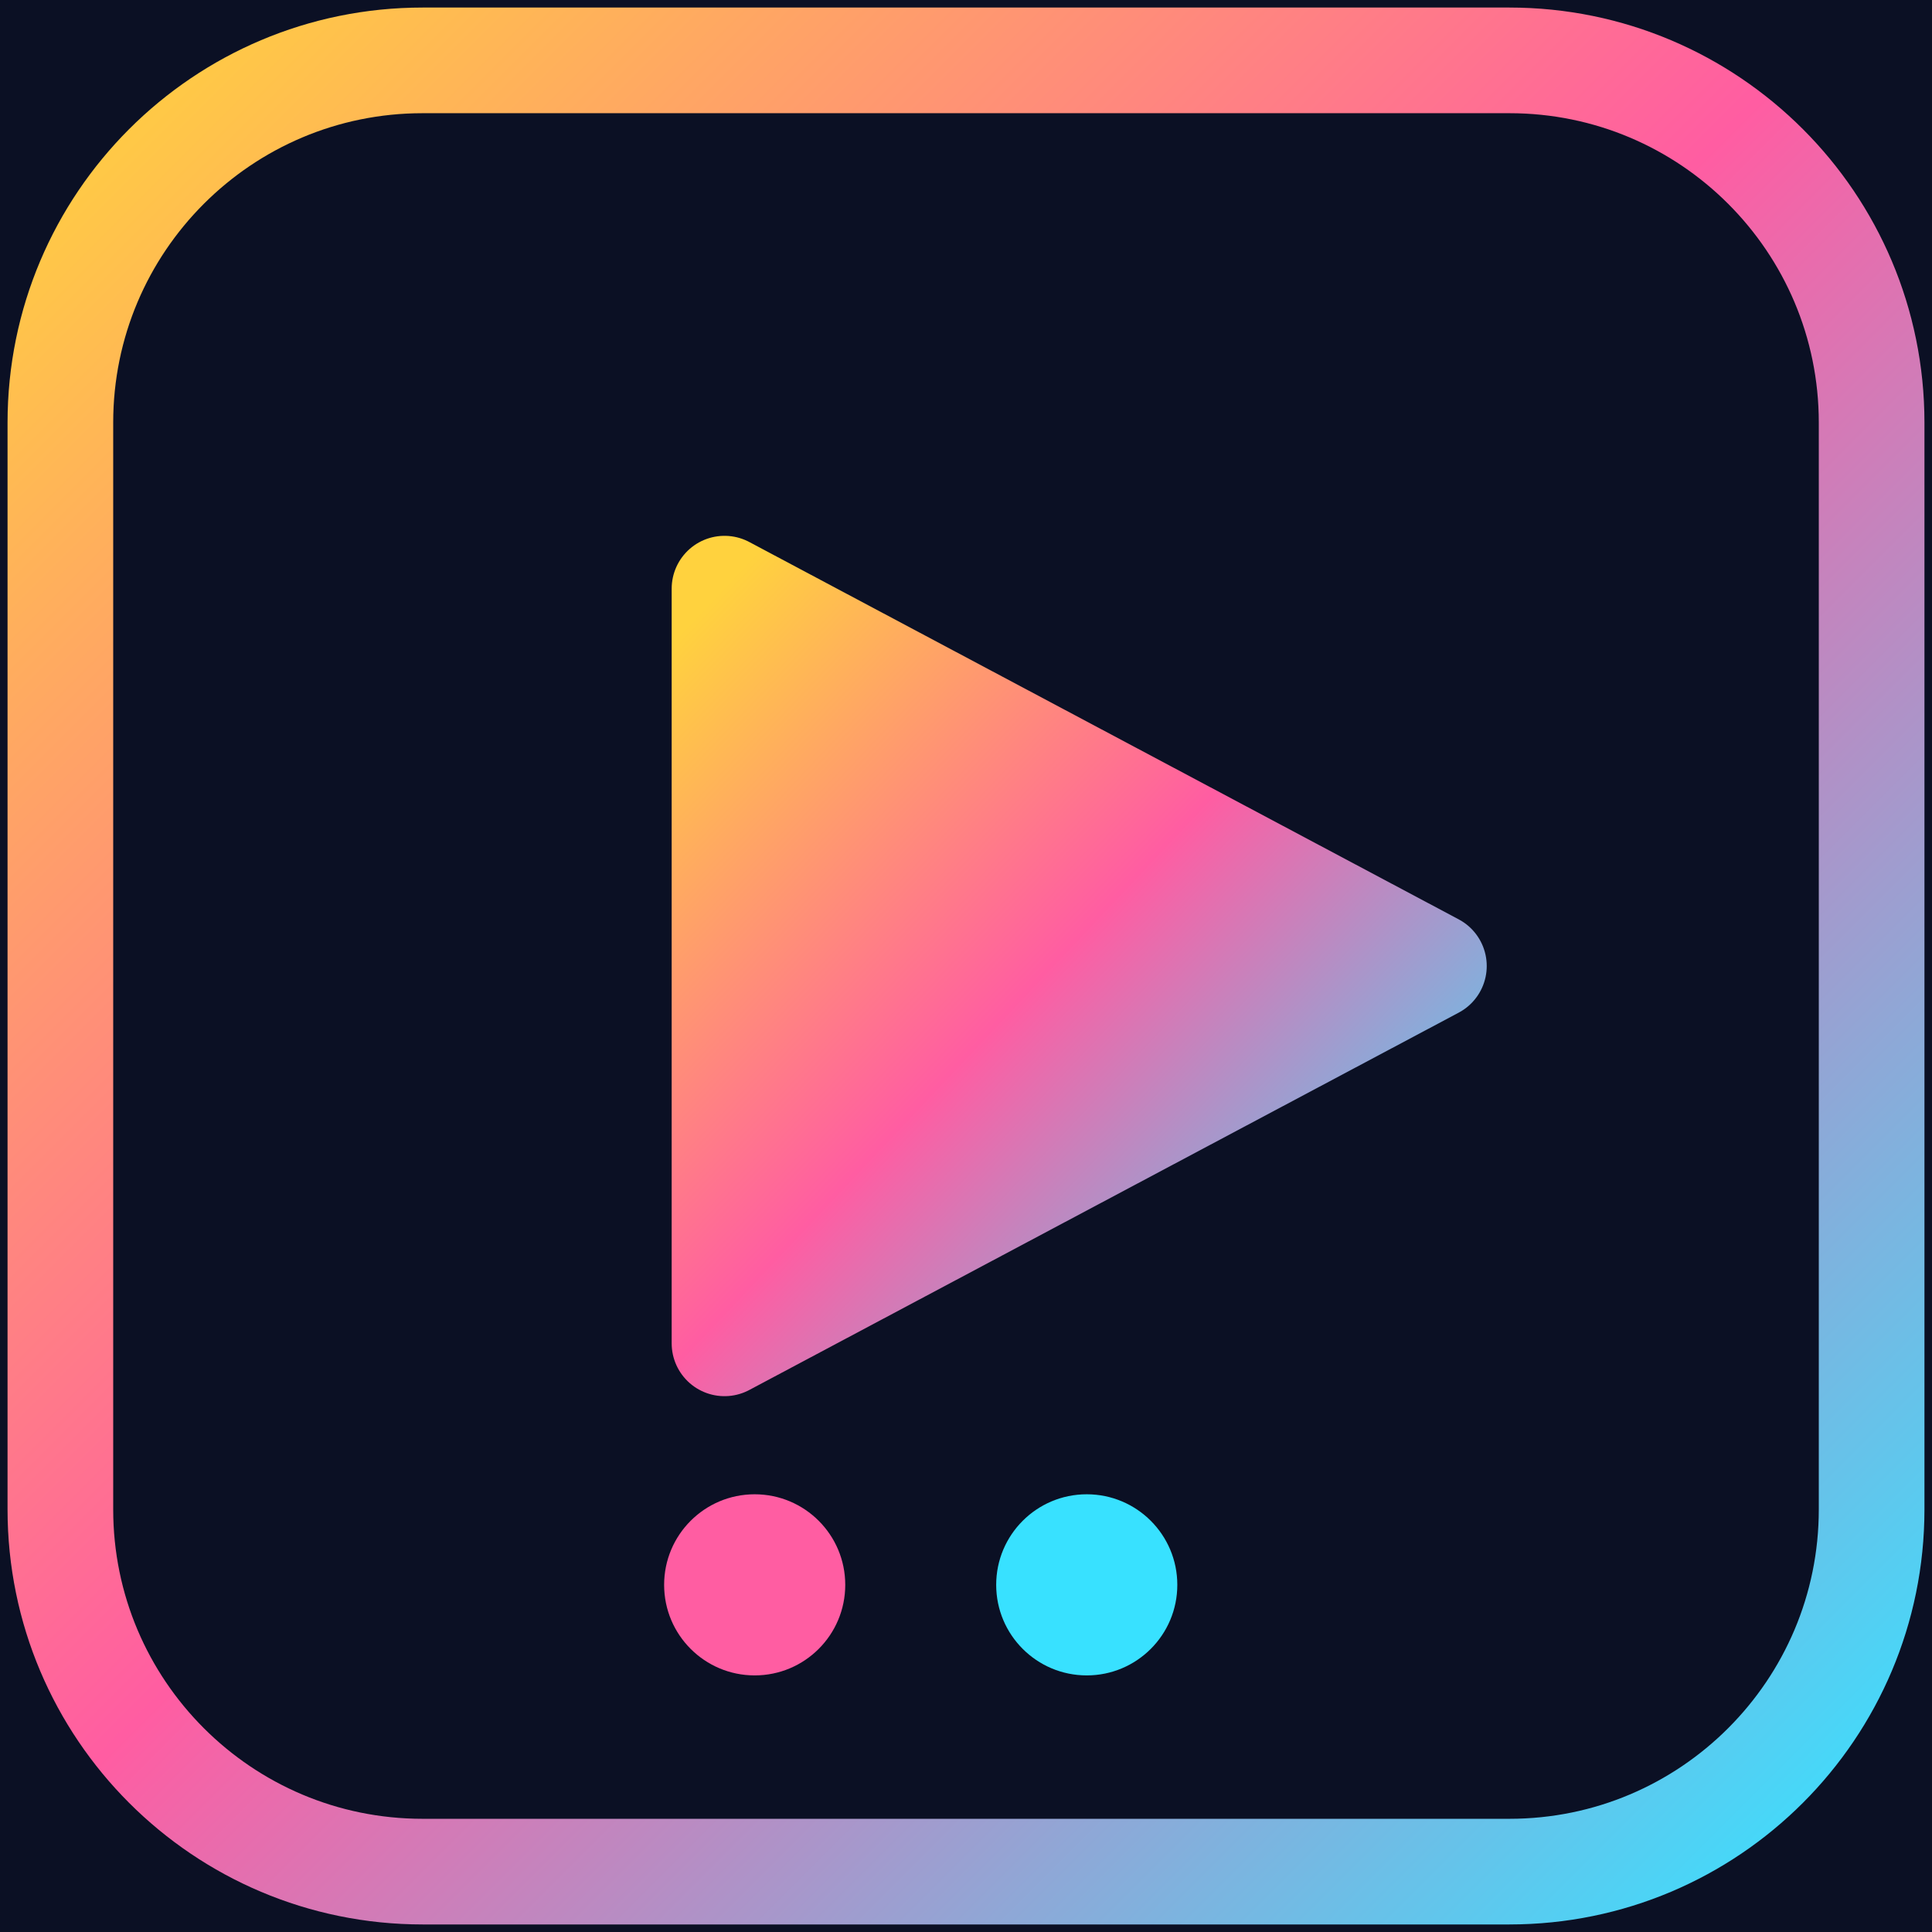
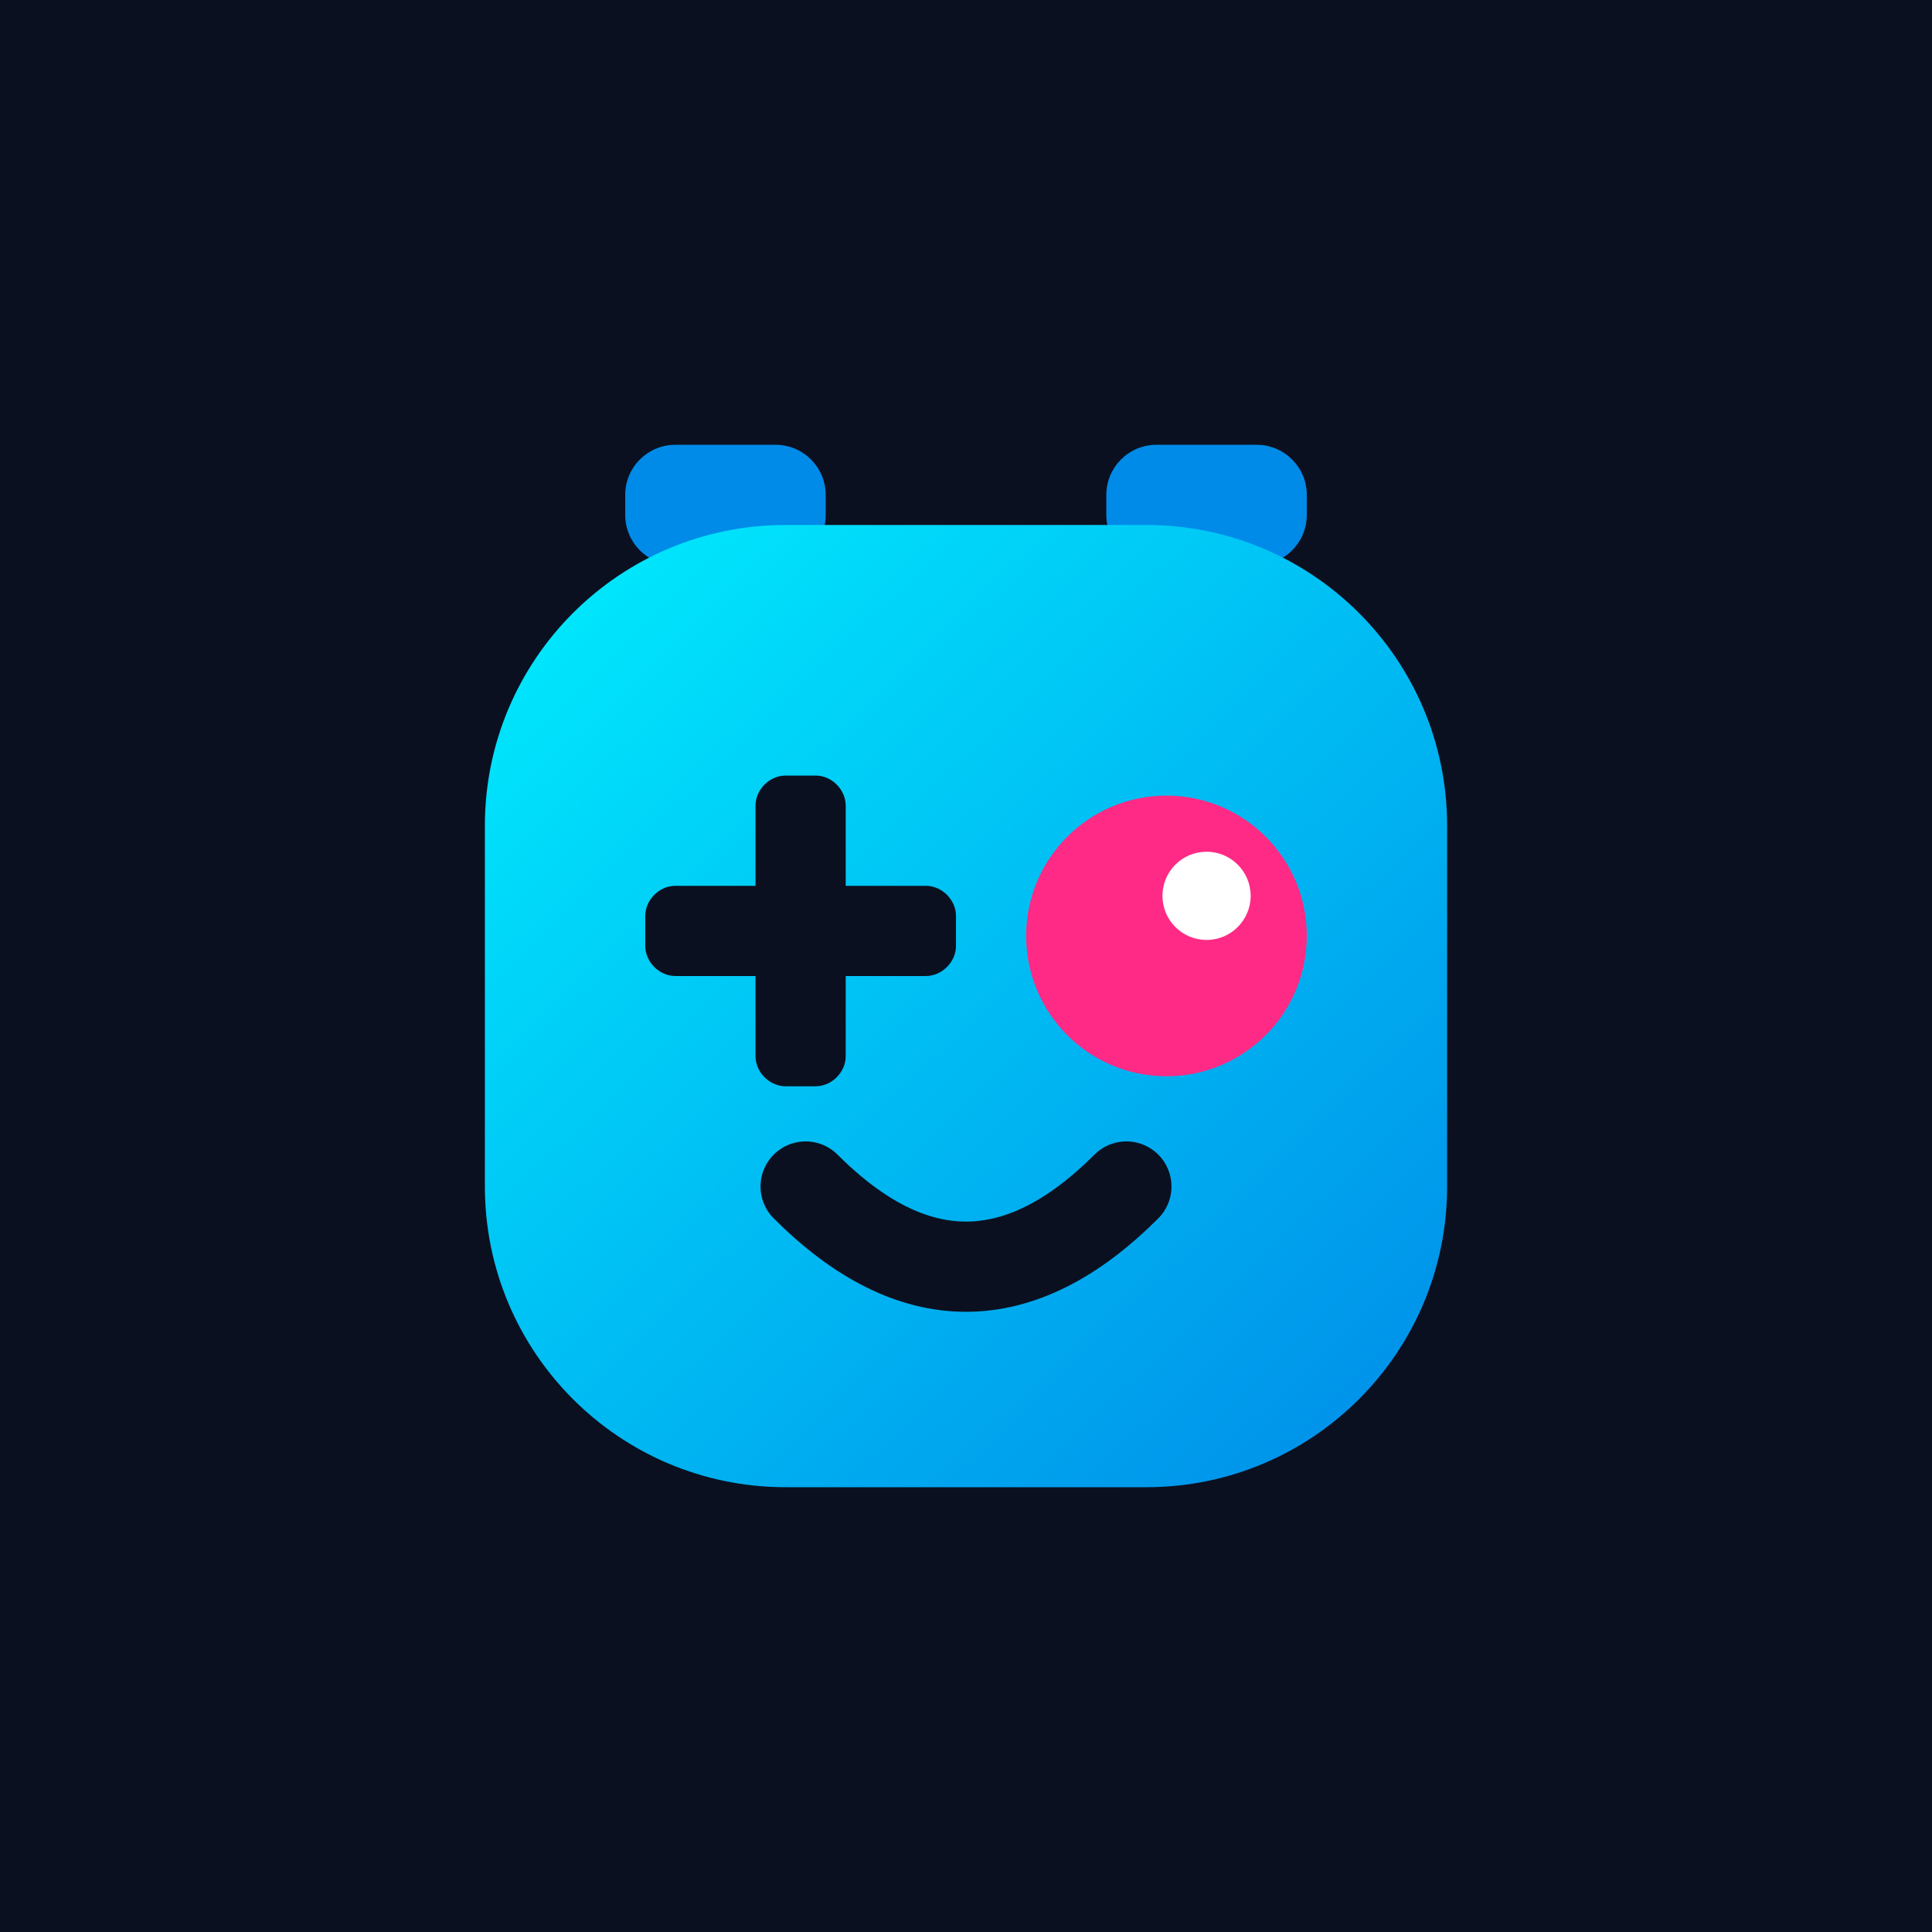
- <svg xmlns="http://www.w3.org/2000/svg" viewBox="0 0 64 64">
+ <svg xmlns="http://www.w3.org/2000/svg" viewBox="0 0 512 512" width="100%" height="100%" fill="none" role="img" aria-label="TabArcade App Icon">
  <defs>
-     <linearGradient id="g" x1="0" y1="0" x2="1" y2="1">
-       <stop offset="0" stop-color="#ffd23e" />
-       <stop offset=".48" stop-color="#ff5da2" />
-       <stop offset="1" stop-color="#38e1ff" />
+     <linearGradient id="tb-app-grad" x1="8" y1="8" x2="56" y2="58" gradientUnits="userSpaceOnUse">
+       <stop offset="0%" stop-color="#00F0FF" />
+       <stop offset="100%" stop-color="#008BE8" />
    </linearGradient>
  </defs>
-   <rect width="64" height="64" fill="#0b1024" />
-   <rect x="2" y="2" width="60" height="60" rx="12" fill="none" stroke="url(#g)" stroke-width="3.5" />
-   <path d="M24 19.5 L47.5 32 L24 44.5 Z" fill="url(#g)" stroke="url(#g)" stroke-width="3.5" stroke-linejoin="round" />
-   <circle cx="25" cy="52.5" r="3" fill="#ff5da2" />
-   <circle cx="36" cy="52.5" r="3" fill="#38e1ff" />
+   <rect width="512" height="512" fill="#0B1020" />
+   <g transform="translate(86, 86) scale(5.3125)">
+     <rect x="15" y="6" width="10" height="6" rx="2.5" fill="#008BE8" />
+     <rect x="39" y="6" width="10" height="6" rx="2.5" fill="#008BE8" />
+     <rect x="8" y="10" width="48" height="48" rx="15" fill="url(#tb-app-grad)" />
+     <path d="M 21.5 24 C 21.5 23.2 22.2 22.5 23 22.5 L 24.5 22.5 C 25.3 22.5 26 23.2 26 24 L 26 28 L 30 28 C 30.8 28 31.5 28.7 31.5 29.5 L 31.5 31 C 31.5 31.8 30.8 32.5 30 32.5 L 26 32.5 L 26 36.5 C 26 37.3 25.3 38 24.5 38 L 23 38 C 22.2 38 21.5 37.3 21.5 36.5 L 21.5 32.5 L 17.5 32.5 C 16.7 32.5 16 31.8 16 31 L 16 29.5 C 16 28.7 16.7 28 17.5 28 L 21.5 28 Z" fill="#0B1020" />
+     <circle cx="42" cy="30.5" r="7" fill="#FF2A85" />
+     <circle cx="44" cy="28.5" r="2.2" fill="#FFFFFF" />
+     <path d="M 24 43 Q 32 51 40 43" stroke="#0B1020" stroke-width="4.5" stroke-linecap="round" />
+   </g>
</svg>
